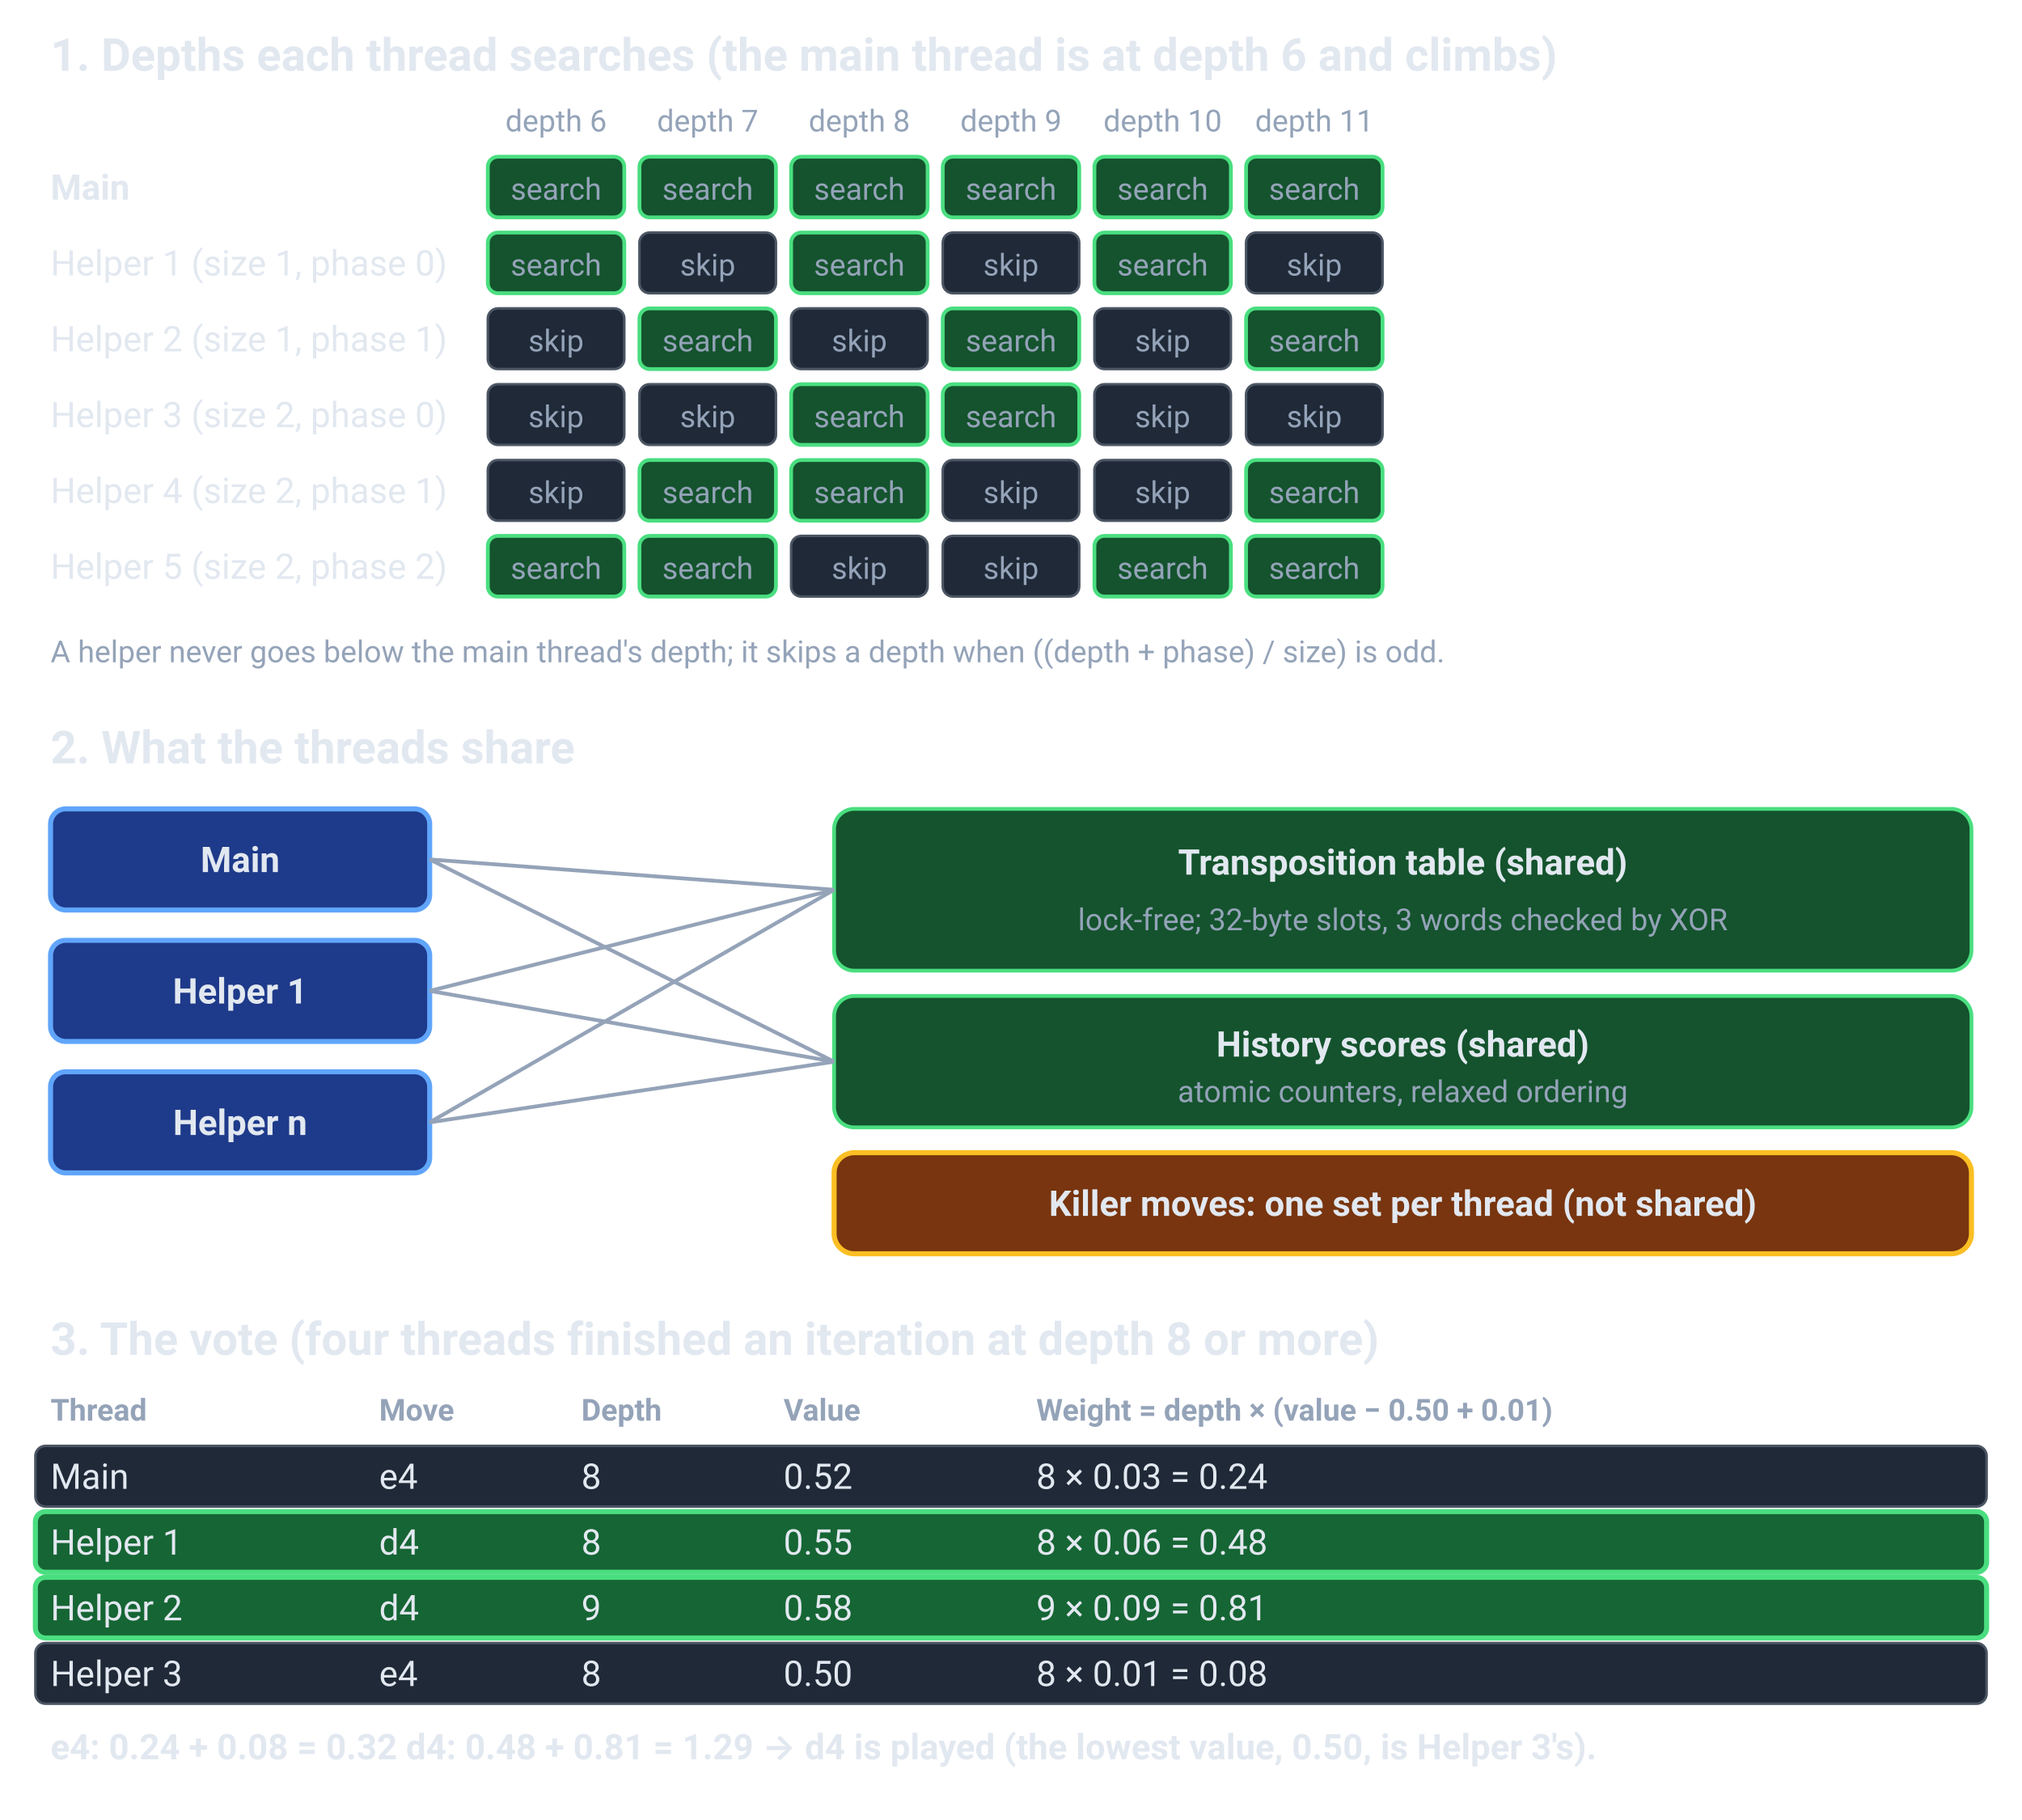
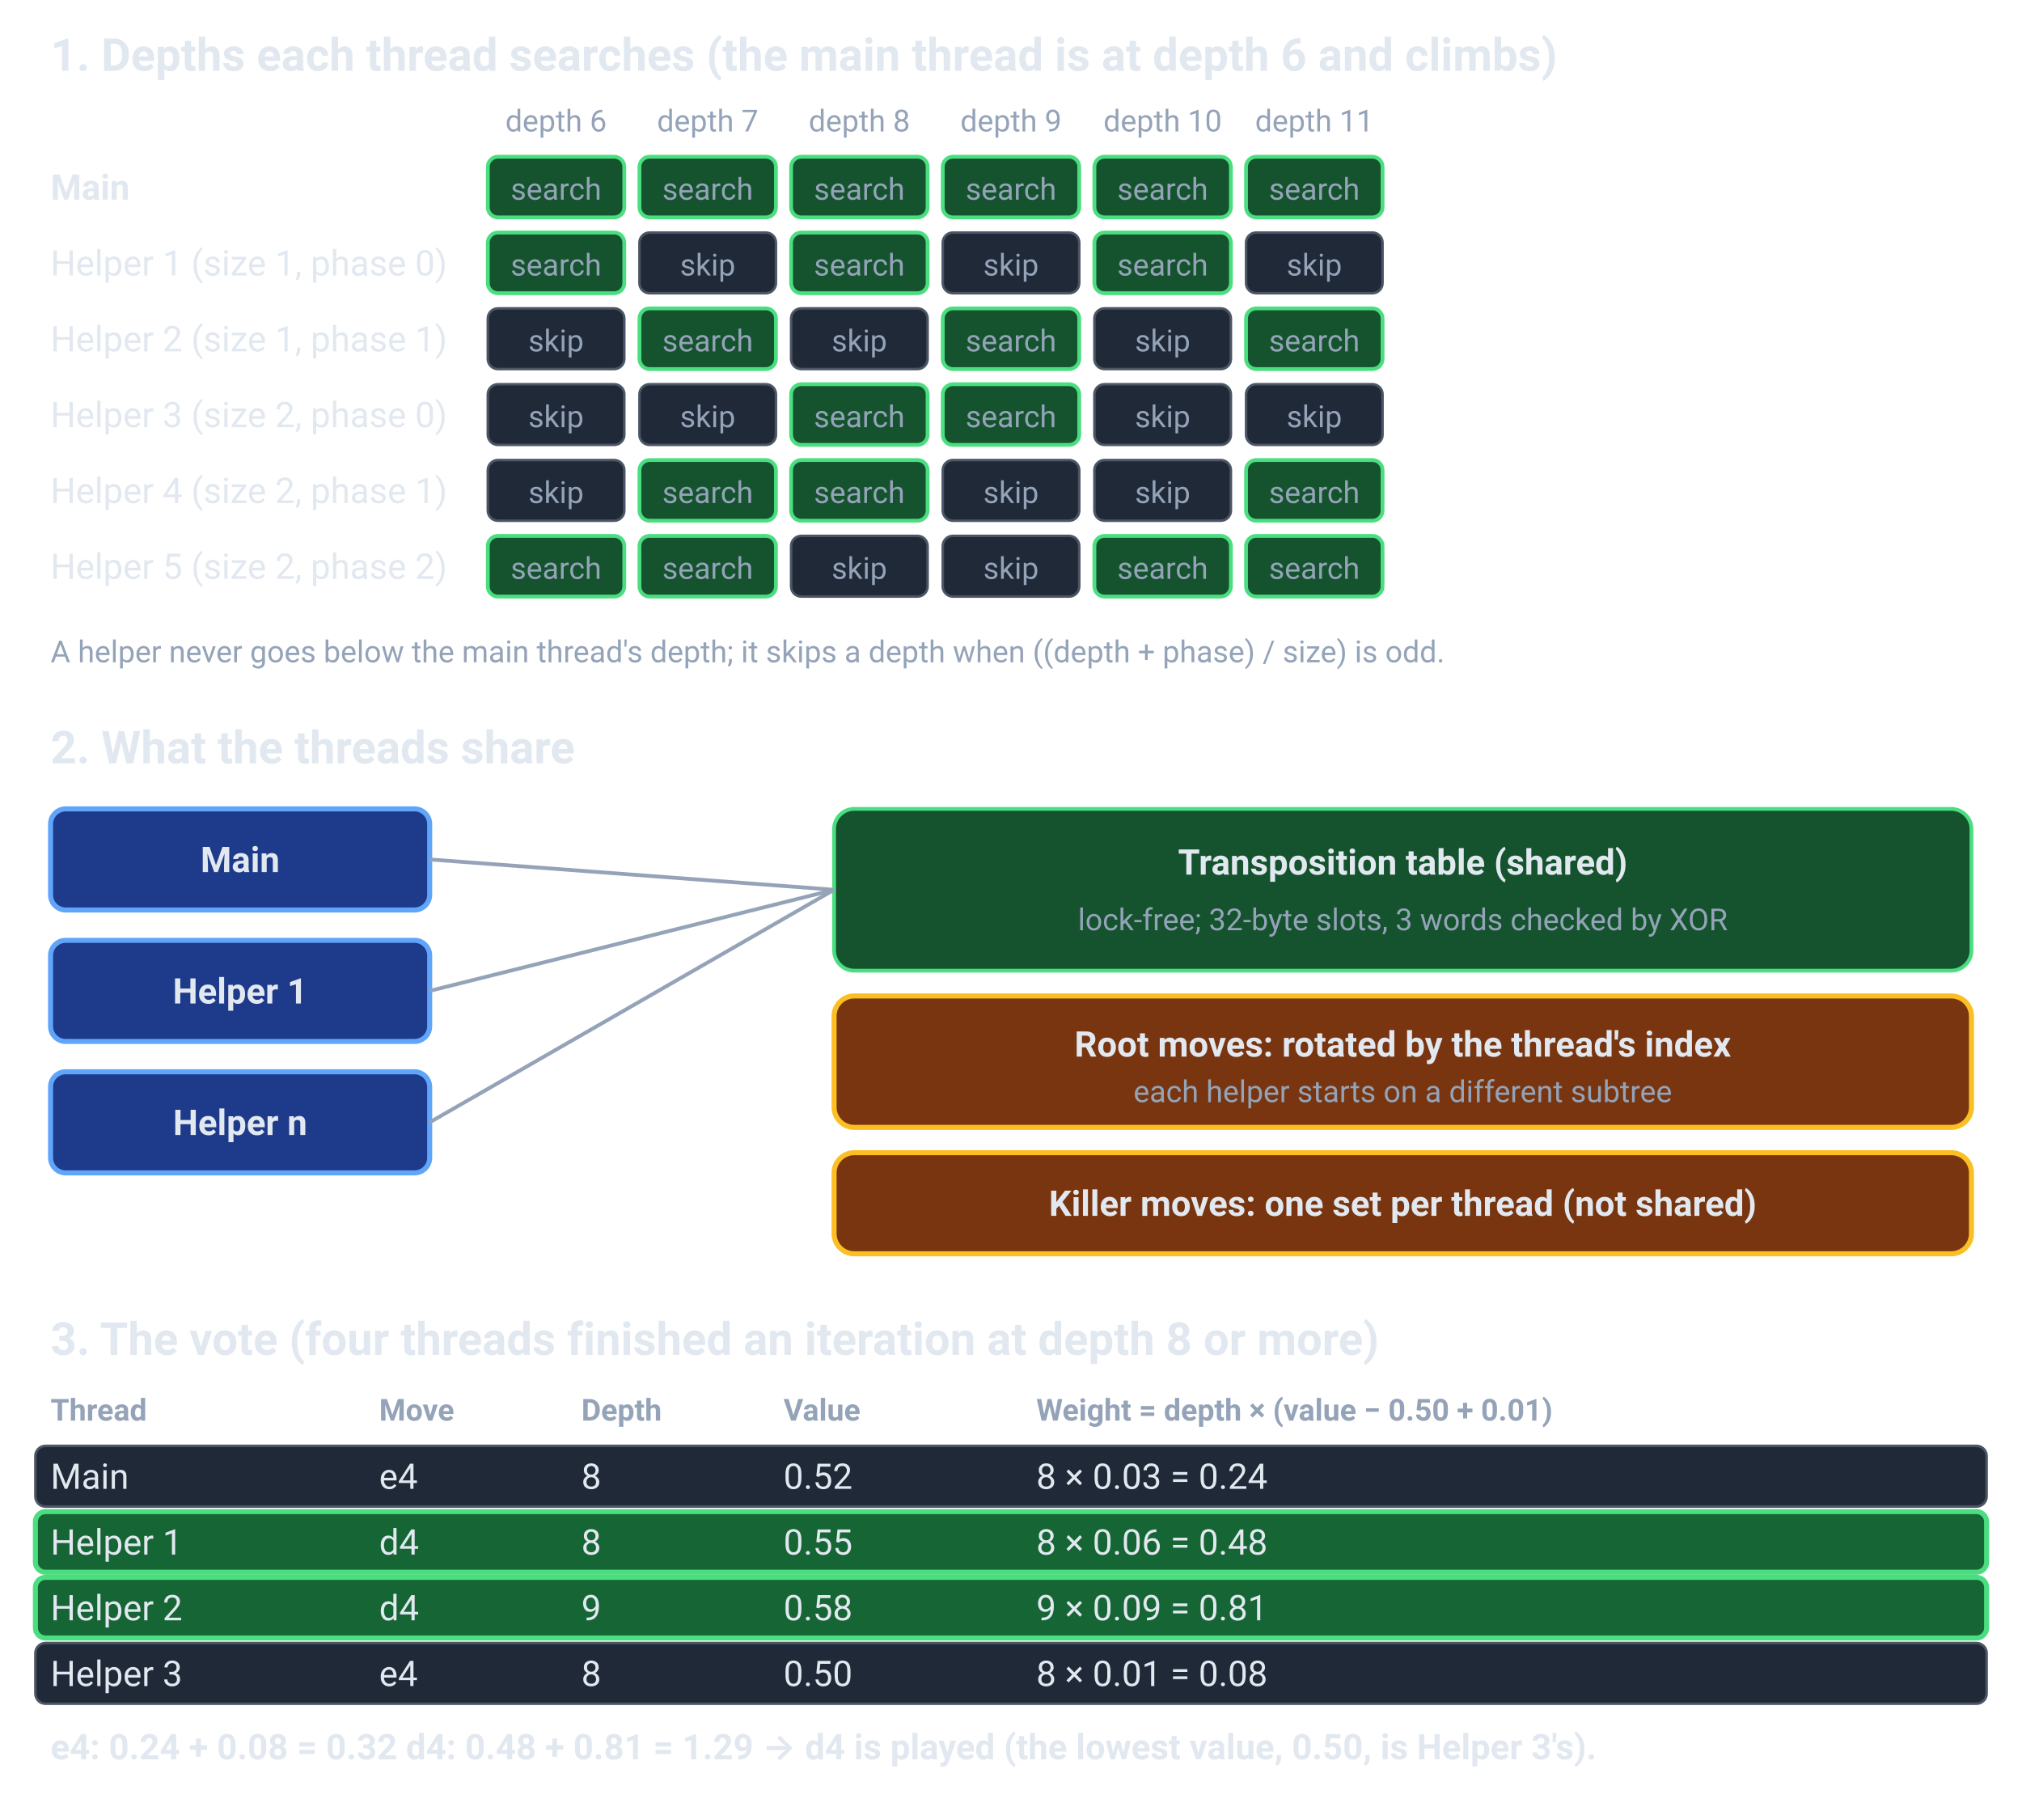
<svg xmlns="http://www.w3.org/2000/svg" viewBox="0 0 800 720" role="img" aria-labelledby="t d">
  <style>
    text { font-family: system-ui, -apple-system, "Segoe UI", Roboto, sans-serif; fill: #e2e8f0; font-size: 14px; }
    .title { font-size: 18px; font-weight: 700; }
    .sub { font-size: 12px; fill: #94a3b8; }
    .b { font-weight: 700; }
    .on { fill: #14532d; stroke: #4ade80; stroke-width: 1.5; }
    .skip { fill: #1f2937; stroke: #4b5563; stroke-width: 1; }
    .blue { fill: #1e3a8a; stroke: #60a5fa; stroke-width: 2; }
    .amber { fill: #78350f; stroke: #fbbf24; stroke-width: 2; }
    .win { fill: #166534; stroke: #4ade80; stroke-width: 2; }
    .line { stroke: #94a3b8; stroke-width: 1.5; fill: none; }
  </style>
  <text class="title" x="20" y="28">1. Depths each thread searches (the main thread is at depth 6 and climbs)</text>
  <text class="sub" x="220.0" y="52" text-anchor="middle">depth 6</text>
  <text class="sub" x="280.0" y="52" text-anchor="middle">depth 7</text>
  <text class="sub" x="340.0" y="52" text-anchor="middle">depth 8</text>
  <text class="sub" x="400.0" y="52" text-anchor="middle">depth 9</text>
  <text class="sub" x="460.0" y="52" text-anchor="middle">depth 10</text>
  <text class="sub" x="520.0" y="52" text-anchor="middle">depth 11</text>
  <text x="20" y="79" class="b">Main</text>
  <rect class="on" x="193" y="62" width="54" height="24" rx="4" />
  <text class="sub" x="220.0" y="79" text-anchor="middle">search</text>
  <rect class="on" x="253" y="62" width="54" height="24" rx="4" />
  <text class="sub" x="280.0" y="79" text-anchor="middle">search</text>
  <rect class="on" x="313" y="62" width="54" height="24" rx="4" />
  <text class="sub" x="340.0" y="79" text-anchor="middle">search</text>
  <rect class="on" x="373" y="62" width="54" height="24" rx="4" />
  <text class="sub" x="400.0" y="79" text-anchor="middle">search</text>
  <rect class="on" x="433" y="62" width="54" height="24" rx="4" />
  <text class="sub" x="460.0" y="79" text-anchor="middle">search</text>
  <rect class="on" x="493" y="62" width="54" height="24" rx="4" />
  <text class="sub" x="520.0" y="79" text-anchor="middle">search</text>
  <text x="20" y="109" class="">Helper 1  (size 1, phase 0)</text>
  <rect class="on" x="193" y="92" width="54" height="24" rx="4" />
  <text class="sub" x="220.0" y="109" text-anchor="middle">search</text>
  <rect class="skip" x="253" y="92" width="54" height="24" rx="4" />
  <text class="sub" x="280.0" y="109" text-anchor="middle">skip</text>
  <rect class="on" x="313" y="92" width="54" height="24" rx="4" />
  <text class="sub" x="340.0" y="109" text-anchor="middle">search</text>
  <rect class="skip" x="373" y="92" width="54" height="24" rx="4" />
  <text class="sub" x="400.0" y="109" text-anchor="middle">skip</text>
  <rect class="on" x="433" y="92" width="54" height="24" rx="4" />
  <text class="sub" x="460.0" y="109" text-anchor="middle">search</text>
  <rect class="skip" x="493" y="92" width="54" height="24" rx="4" />
  <text class="sub" x="520.0" y="109" text-anchor="middle">skip</text>
  <text x="20" y="139" class="">Helper 2  (size 1, phase 1)</text>
  <rect class="skip" x="193" y="122" width="54" height="24" rx="4" />
  <text class="sub" x="220.0" y="139" text-anchor="middle">skip</text>
  <rect class="on" x="253" y="122" width="54" height="24" rx="4" />
  <text class="sub" x="280.0" y="139" text-anchor="middle">search</text>
  <rect class="skip" x="313" y="122" width="54" height="24" rx="4" />
  <text class="sub" x="340.0" y="139" text-anchor="middle">skip</text>
  <rect class="on" x="373" y="122" width="54" height="24" rx="4" />
  <text class="sub" x="400.0" y="139" text-anchor="middle">search</text>
  <rect class="skip" x="433" y="122" width="54" height="24" rx="4" />
  <text class="sub" x="460.0" y="139" text-anchor="middle">skip</text>
  <rect class="on" x="493" y="122" width="54" height="24" rx="4" />
  <text class="sub" x="520.0" y="139" text-anchor="middle">search</text>
  <text x="20" y="169" class="">Helper 3  (size 2, phase 0)</text>
  <rect class="skip" x="193" y="152" width="54" height="24" rx="4" />
  <text class="sub" x="220.0" y="169" text-anchor="middle">skip</text>
  <rect class="skip" x="253" y="152" width="54" height="24" rx="4" />
  <text class="sub" x="280.0" y="169" text-anchor="middle">skip</text>
  <rect class="on" x="313" y="152" width="54" height="24" rx="4" />
  <text class="sub" x="340.0" y="169" text-anchor="middle">search</text>
  <rect class="on" x="373" y="152" width="54" height="24" rx="4" />
  <text class="sub" x="400.0" y="169" text-anchor="middle">search</text>
  <rect class="skip" x="433" y="152" width="54" height="24" rx="4" />
  <text class="sub" x="460.0" y="169" text-anchor="middle">skip</text>
  <rect class="skip" x="493" y="152" width="54" height="24" rx="4" />
  <text class="sub" x="520.0" y="169" text-anchor="middle">skip</text>
  <text x="20" y="199" class="">Helper 4  (size 2, phase 1)</text>
  <rect class="skip" x="193" y="182" width="54" height="24" rx="4" />
  <text class="sub" x="220.0" y="199" text-anchor="middle">skip</text>
  <rect class="on" x="253" y="182" width="54" height="24" rx="4" />
  <text class="sub" x="280.0" y="199" text-anchor="middle">search</text>
  <rect class="on" x="313" y="182" width="54" height="24" rx="4" />
  <text class="sub" x="340.0" y="199" text-anchor="middle">search</text>
  <rect class="skip" x="373" y="182" width="54" height="24" rx="4" />
  <text class="sub" x="400.0" y="199" text-anchor="middle">skip</text>
  <rect class="skip" x="433" y="182" width="54" height="24" rx="4" />
  <text class="sub" x="460.0" y="199" text-anchor="middle">skip</text>
  <rect class="on" x="493" y="182" width="54" height="24" rx="4" />
  <text class="sub" x="520.0" y="199" text-anchor="middle">search</text>
  <text x="20" y="229" class="">Helper 5  (size 2, phase 2)</text>
  <rect class="on" x="193" y="212" width="54" height="24" rx="4" />
  <text class="sub" x="220.0" y="229" text-anchor="middle">search</text>
  <rect class="on" x="253" y="212" width="54" height="24" rx="4" />
  <text class="sub" x="280.0" y="229" text-anchor="middle">search</text>
  <rect class="skip" x="313" y="212" width="54" height="24" rx="4" />
  <text class="sub" x="340.0" y="229" text-anchor="middle">skip</text>
  <rect class="skip" x="373" y="212" width="54" height="24" rx="4" />
  <text class="sub" x="400.0" y="229" text-anchor="middle">skip</text>
  <rect class="on" x="433" y="212" width="54" height="24" rx="4" />
  <text class="sub" x="460.0" y="229" text-anchor="middle">search</text>
  <rect class="on" x="493" y="212" width="54" height="24" rx="4" />
  <text class="sub" x="520.0" y="229" text-anchor="middle">search</text>
  <text class="sub" x="20" y="262">A helper never goes below the main thread's depth; it skips a depth when ((depth + phase) / size) is odd.</text>
  <text class="title" x="20" y="302">2. What the threads share</text>
  <rect class="blue" x="20" y="320" width="150" height="40" rx="6" />
  <text x="95" y="345" text-anchor="middle" class="b">Main</text>
  <rect class="blue" x="20" y="372" width="150" height="40" rx="6" />
  <text x="95" y="397" text-anchor="middle" class="b">Helper 1</text>
  <rect class="blue" x="20" y="424" width="150" height="40" rx="6" />
  <text x="95" y="449" text-anchor="middle" class="b">Helper n</text>
  <rect class="on" x="330" y="320" width="450" height="64" rx="8" />
  <text x="555" y="346" text-anchor="middle" class="b">Transposition table (shared)</text>
  <text class="sub" x="555" y="368" text-anchor="middle">lock-free; 32-byte slots, 3 words checked by XOR</text>
-   <rect class="on" x="330" y="394" width="450" height="52" rx="8" />
-   <text x="555" y="418" text-anchor="middle" class="b">History scores (shared)</text>
-   <text class="sub" x="555" y="436" text-anchor="middle">atomic counters, relaxed ordering</text>
+   <rect class="amber" x="330" y="394" width="450" height="52" rx="8" />
+   <text x="555" y="418" text-anchor="middle" class="b">Root moves: rotated by the thread's index</text>
+   <text class="sub" x="555" y="436" text-anchor="middle">each helper starts on a different subtree</text>
  <rect class="amber" x="330" y="456" width="450" height="40" rx="8" />
  <text x="555" y="481" text-anchor="middle" class="b">Killer moves: one set per thread (not shared)</text>
  <path class="line" d="M170 340 L330 352" />
-   <path class="line" d="M170 340 L330 420" />
  <path class="line" d="M170 392 L330 352" />
-   <path class="line" d="M170 392 L330 420" />
  <path class="line" d="M170 444 L330 352" />
-   <path class="line" d="M170 444 L330 420" />
  <text class="title" x="20" y="536">3. The vote (four threads finished an iteration at depth 8 or more)</text>
  <text class="sub b" x="20" y="562">Thread</text>
  <text class="sub b" x="150" y="562">Move</text>
  <text class="sub b" x="230" y="562">Depth</text>
  <text class="sub b" x="310" y="562">Value</text>
  <text class="sub b" x="410" y="562">Weight = depth × (value − 0.50 + 0.01)</text>
  <rect class="skip" x="14" y="572" width="772" height="24" rx="4" />
  <text x="20" y="589">Main</text>
  <text x="150" y="589">e4</text>
  <text x="230" y="589">8</text>
  <text x="310" y="589">0.52</text>
  <text x="410" y="589">8 × 0.03 = 0.24</text>
  <rect class="win" x="14" y="598" width="772" height="24" rx="4" />
  <text x="20" y="615">Helper 1</text>
  <text x="150" y="615">d4</text>
  <text x="230" y="615">8</text>
  <text x="310" y="615">0.55</text>
  <text x="410" y="615">8 × 0.06 = 0.48</text>
  <rect class="win" x="14" y="624" width="772" height="24" rx="4" />
  <text x="20" y="641">Helper 2</text>
  <text x="150" y="641">d4</text>
  <text x="230" y="641">9</text>
  <text x="310" y="641">0.58</text>
  <text x="410" y="641">9 × 0.09 = 0.81</text>
  <rect class="skip" x="14" y="650" width="772" height="24" rx="4" />
  <text x="20" y="667">Helper 3</text>
  <text x="150" y="667">e4</text>
  <text x="230" y="667">8</text>
  <text x="310" y="667">0.50</text>
  <text x="410" y="667">8 × 0.01 = 0.08</text>
  <text x="20" y="696" class="b">e4: 0.24 + 0.08 = 0.32      d4: 0.48 + 0.81 = 1.29      → d4 is played (the lowest value, 0.50, is Helper 3's).</text>
</svg>
